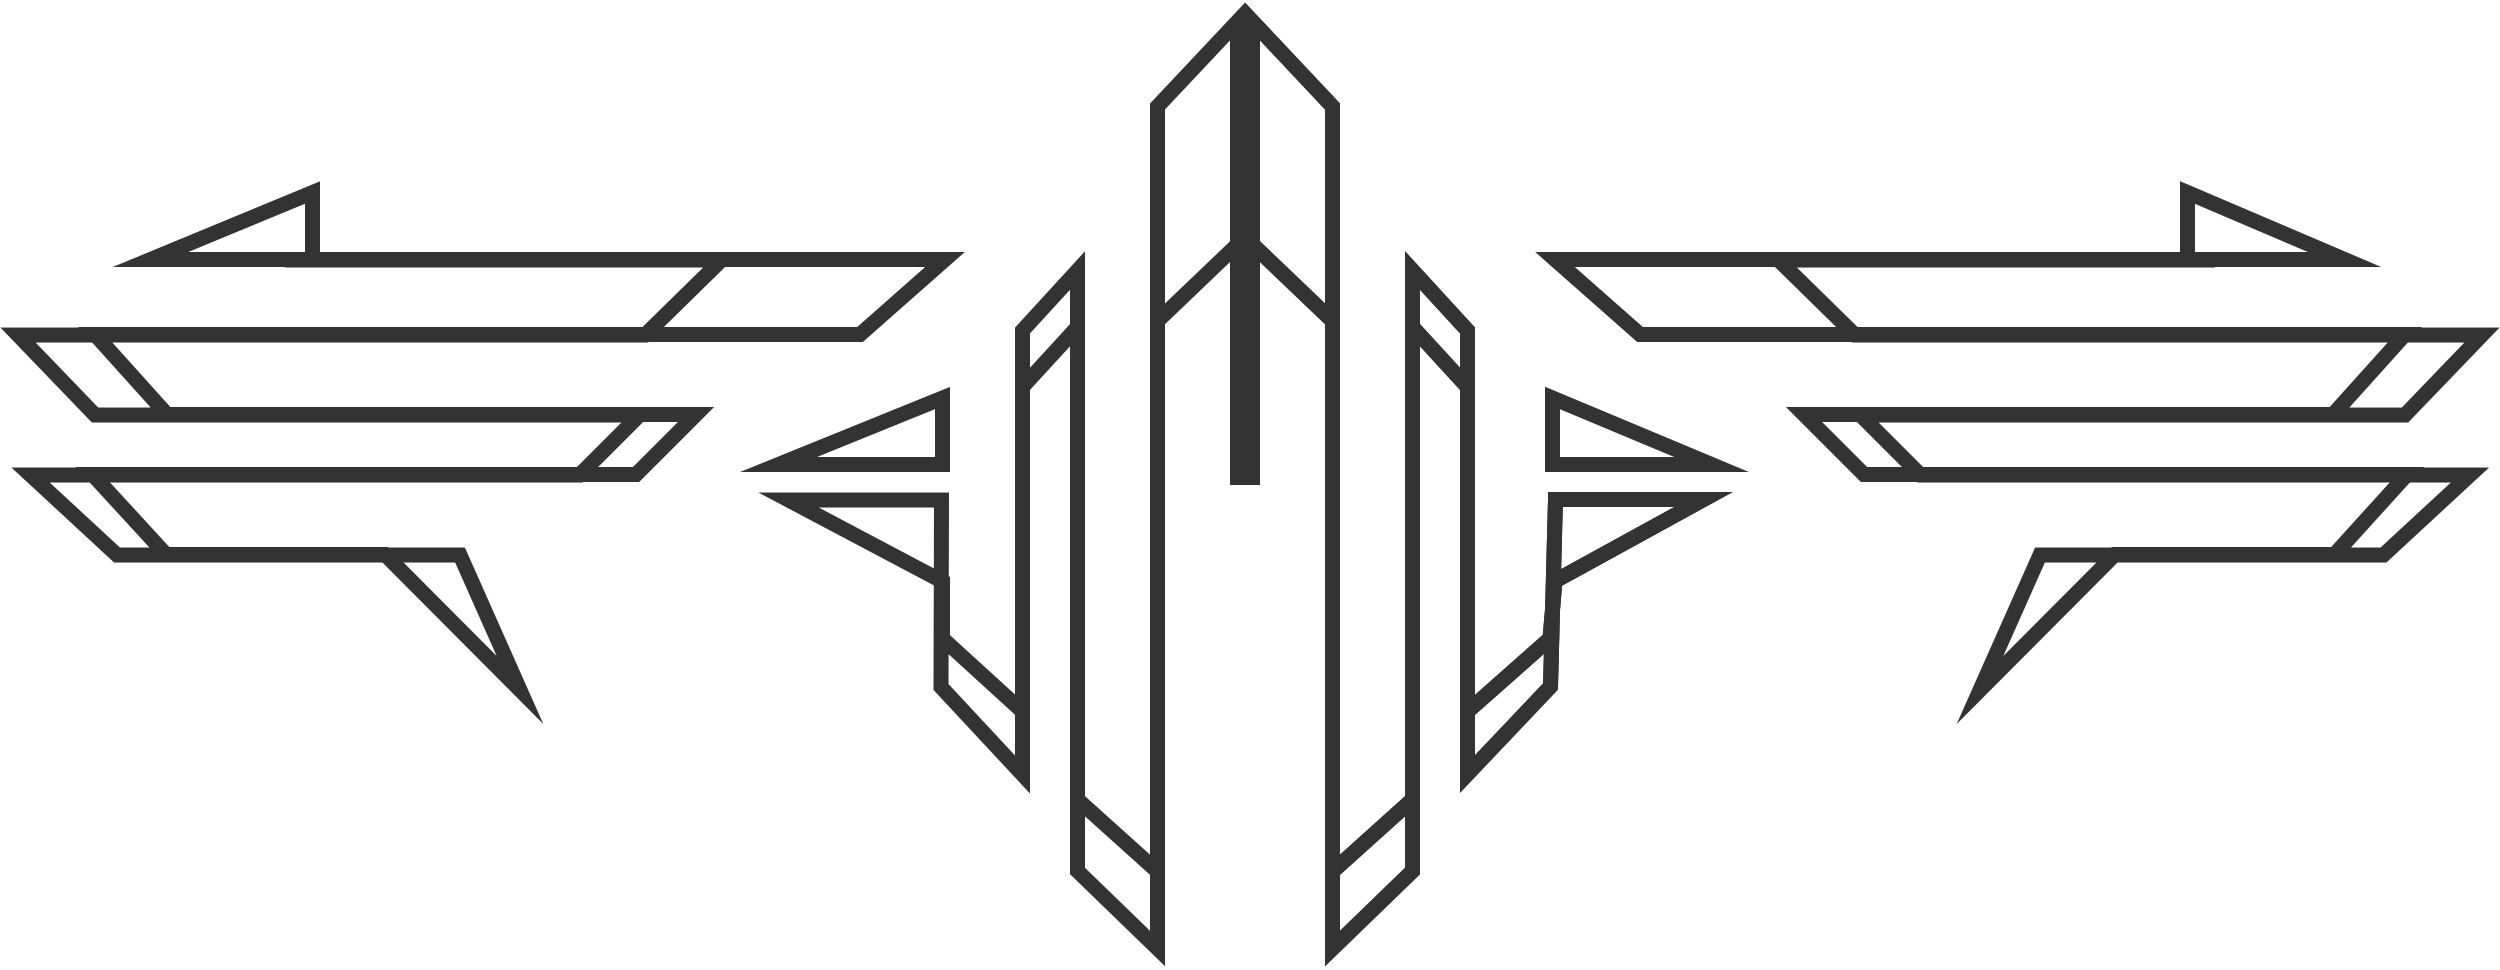
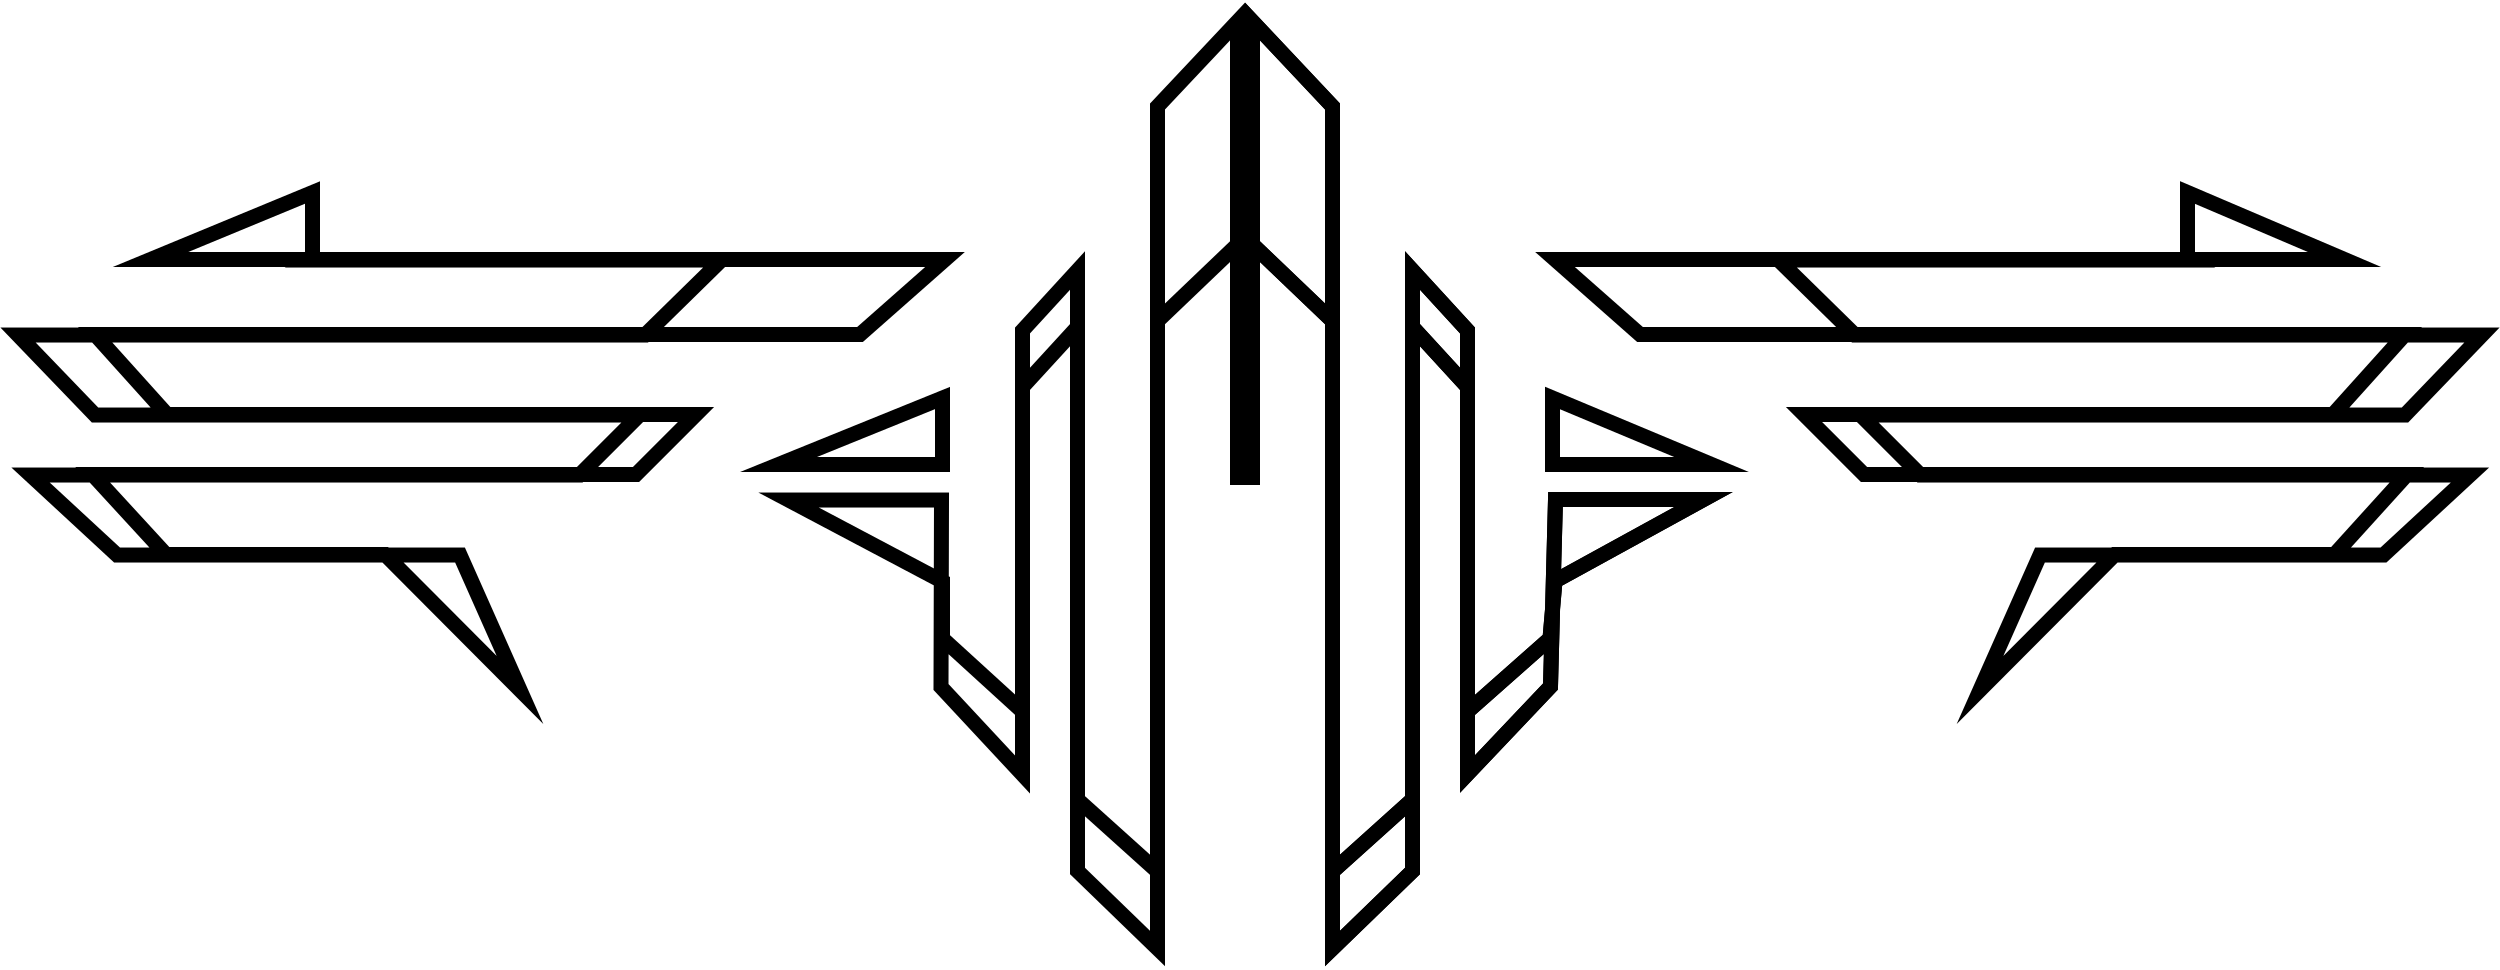
- <svg xmlns="http://www.w3.org/2000/svg" id="Layer_1" data-name="Layer 1" viewBox="0 0 500 193.85" class="fleuron f8" width="150" style="opacity: 0.8; fill: currentColor; display: block; margin: 1rem auto;">
+ <svg xmlns="http://www.w3.org/2000/svg" id="Layer_1" data-name="Layer 1" viewBox="0 0 500 193.85" class="fleuron f8" width="150" style="stroke: currentColor; fill: currentColor; display: block; margin: 1rem auto;">
  <defs>
    <style>.cls-1{fill:none;stroke:#000;stroke-miterlimit:10;stroke-width:3px}</style>
  </defs>
  <path class="cls-1" d="M63.5 51.9H189l-17 15H19l14.4 16h105.8l-12 12H18.5l14.7 16H77l27 27.1L92 111H23.4l-17.3-16h109.8l12-12H19l-15.4-16H129l15.3-15h-81z" />
  <path class="cls-1" d="M436.5 51.9H311l17 15h153l-14.4 16H360.8l12 12h108.6l-14.5 16H423L396 138 408 111h68.7l17.3-16H384.1l-12-12H481l15.4-16H371l-15.3-15h81z" />
  <path class="cls-1" d="M250.5 97V4.3l16 17v153l16-14.4V54.1l11 12v76.2l16.5-14.6 1-11.5 29.7-16.3h-29.6l-1 37.4-16.6 17.5V77.4l-11-12v108.8l-16 15.5V64.2l-16-15.3V97z" />
  <path class="cls-1" d="M250.5 97V4.3l16 17v153l16-14.4V54.1l11 12v76.2l16.5-14.6 1-11.5 29.7-16.3h-29.6l-1 37.4-16.6 17.5V77.4l-11-12v108.8l-16 15.5V64.2l-16-15.3V97z" />
  <path class="cls-1" d="M310.5 92.9h31.8l-31.8-13.3v13.3z" />
  <path class="cls-1" d="M437.5 51.9h31.4l-31.4-13.4v13.4z" />
  <path class="cls-1" d="M188.5 92.9h-32.8l32.8-13.3v13.3z" />
  <path class="cls-1" d="M62.5 51.9H30.1l32.4-13.4v13.4z" />
  <path class="cls-1" d="M247.5 97V4.3l-16 17v153l-16-14.4V54.1l-11 12v76.2l-16-14.6v-11.4L157.7 100h30.6l-.1 37.4 16.3 17.5V77.4l11-12v108.8l16 15.5V64.2l16-15.3V97z" />
</svg>
